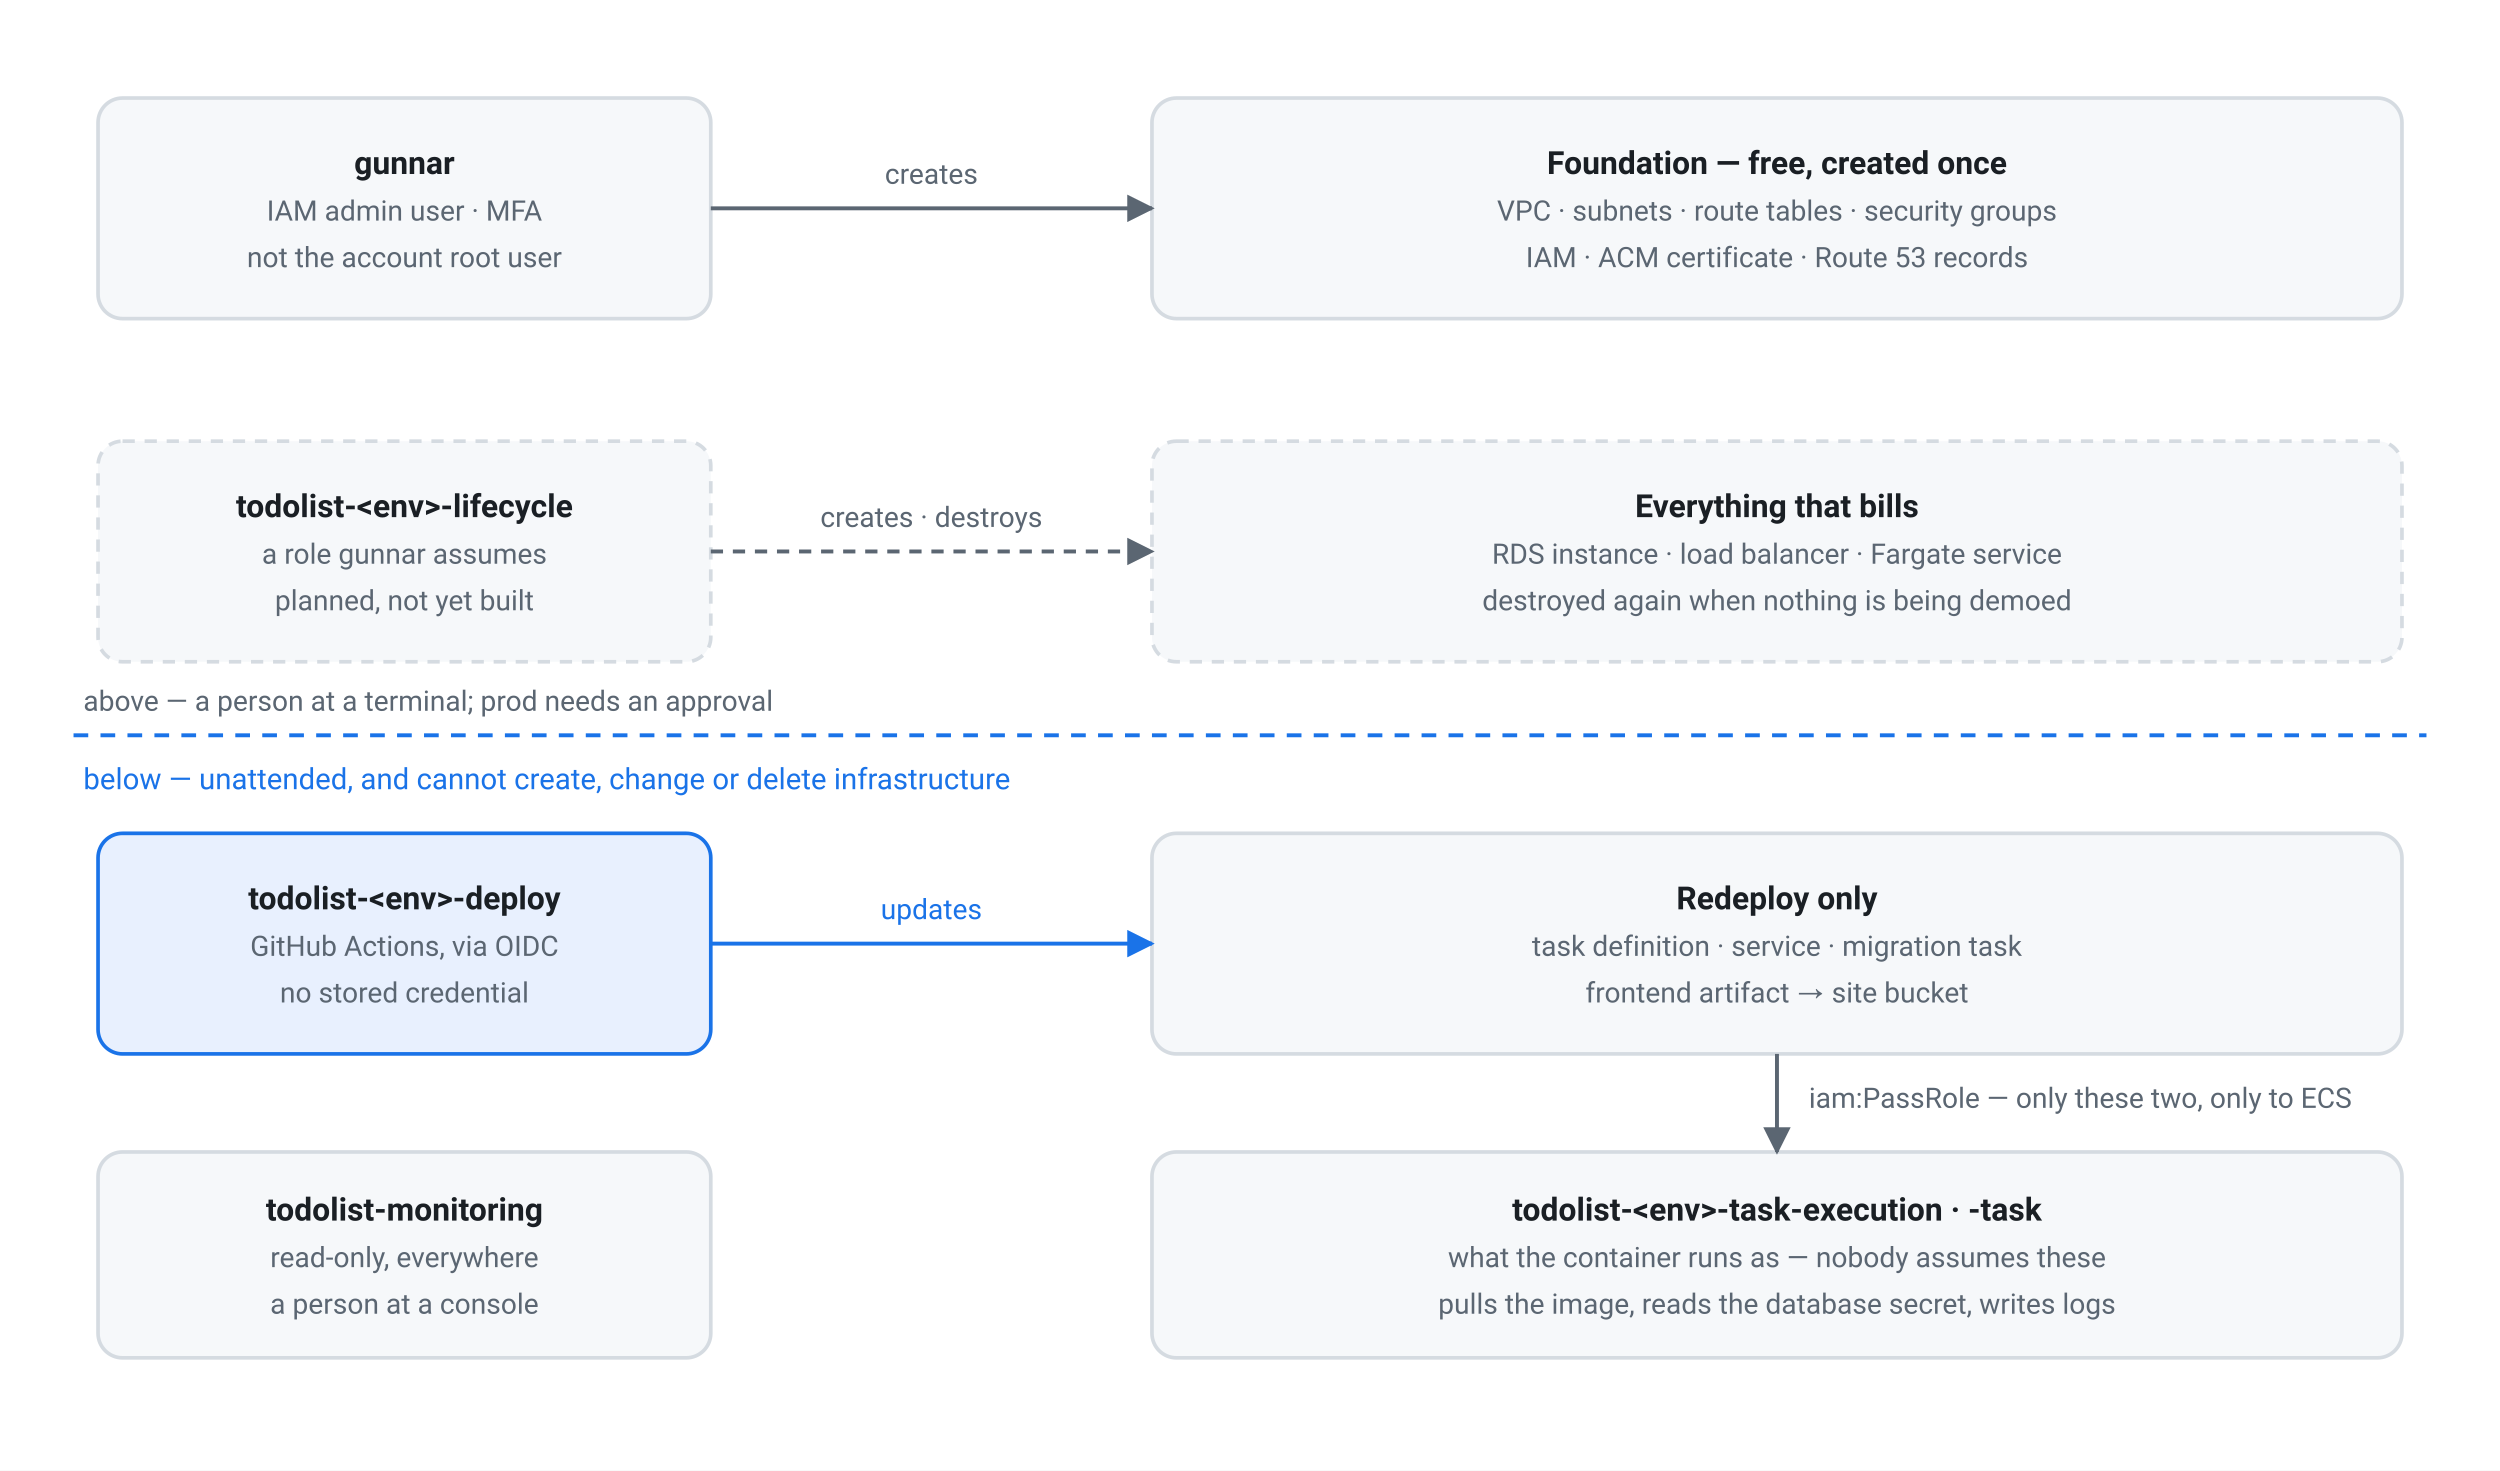
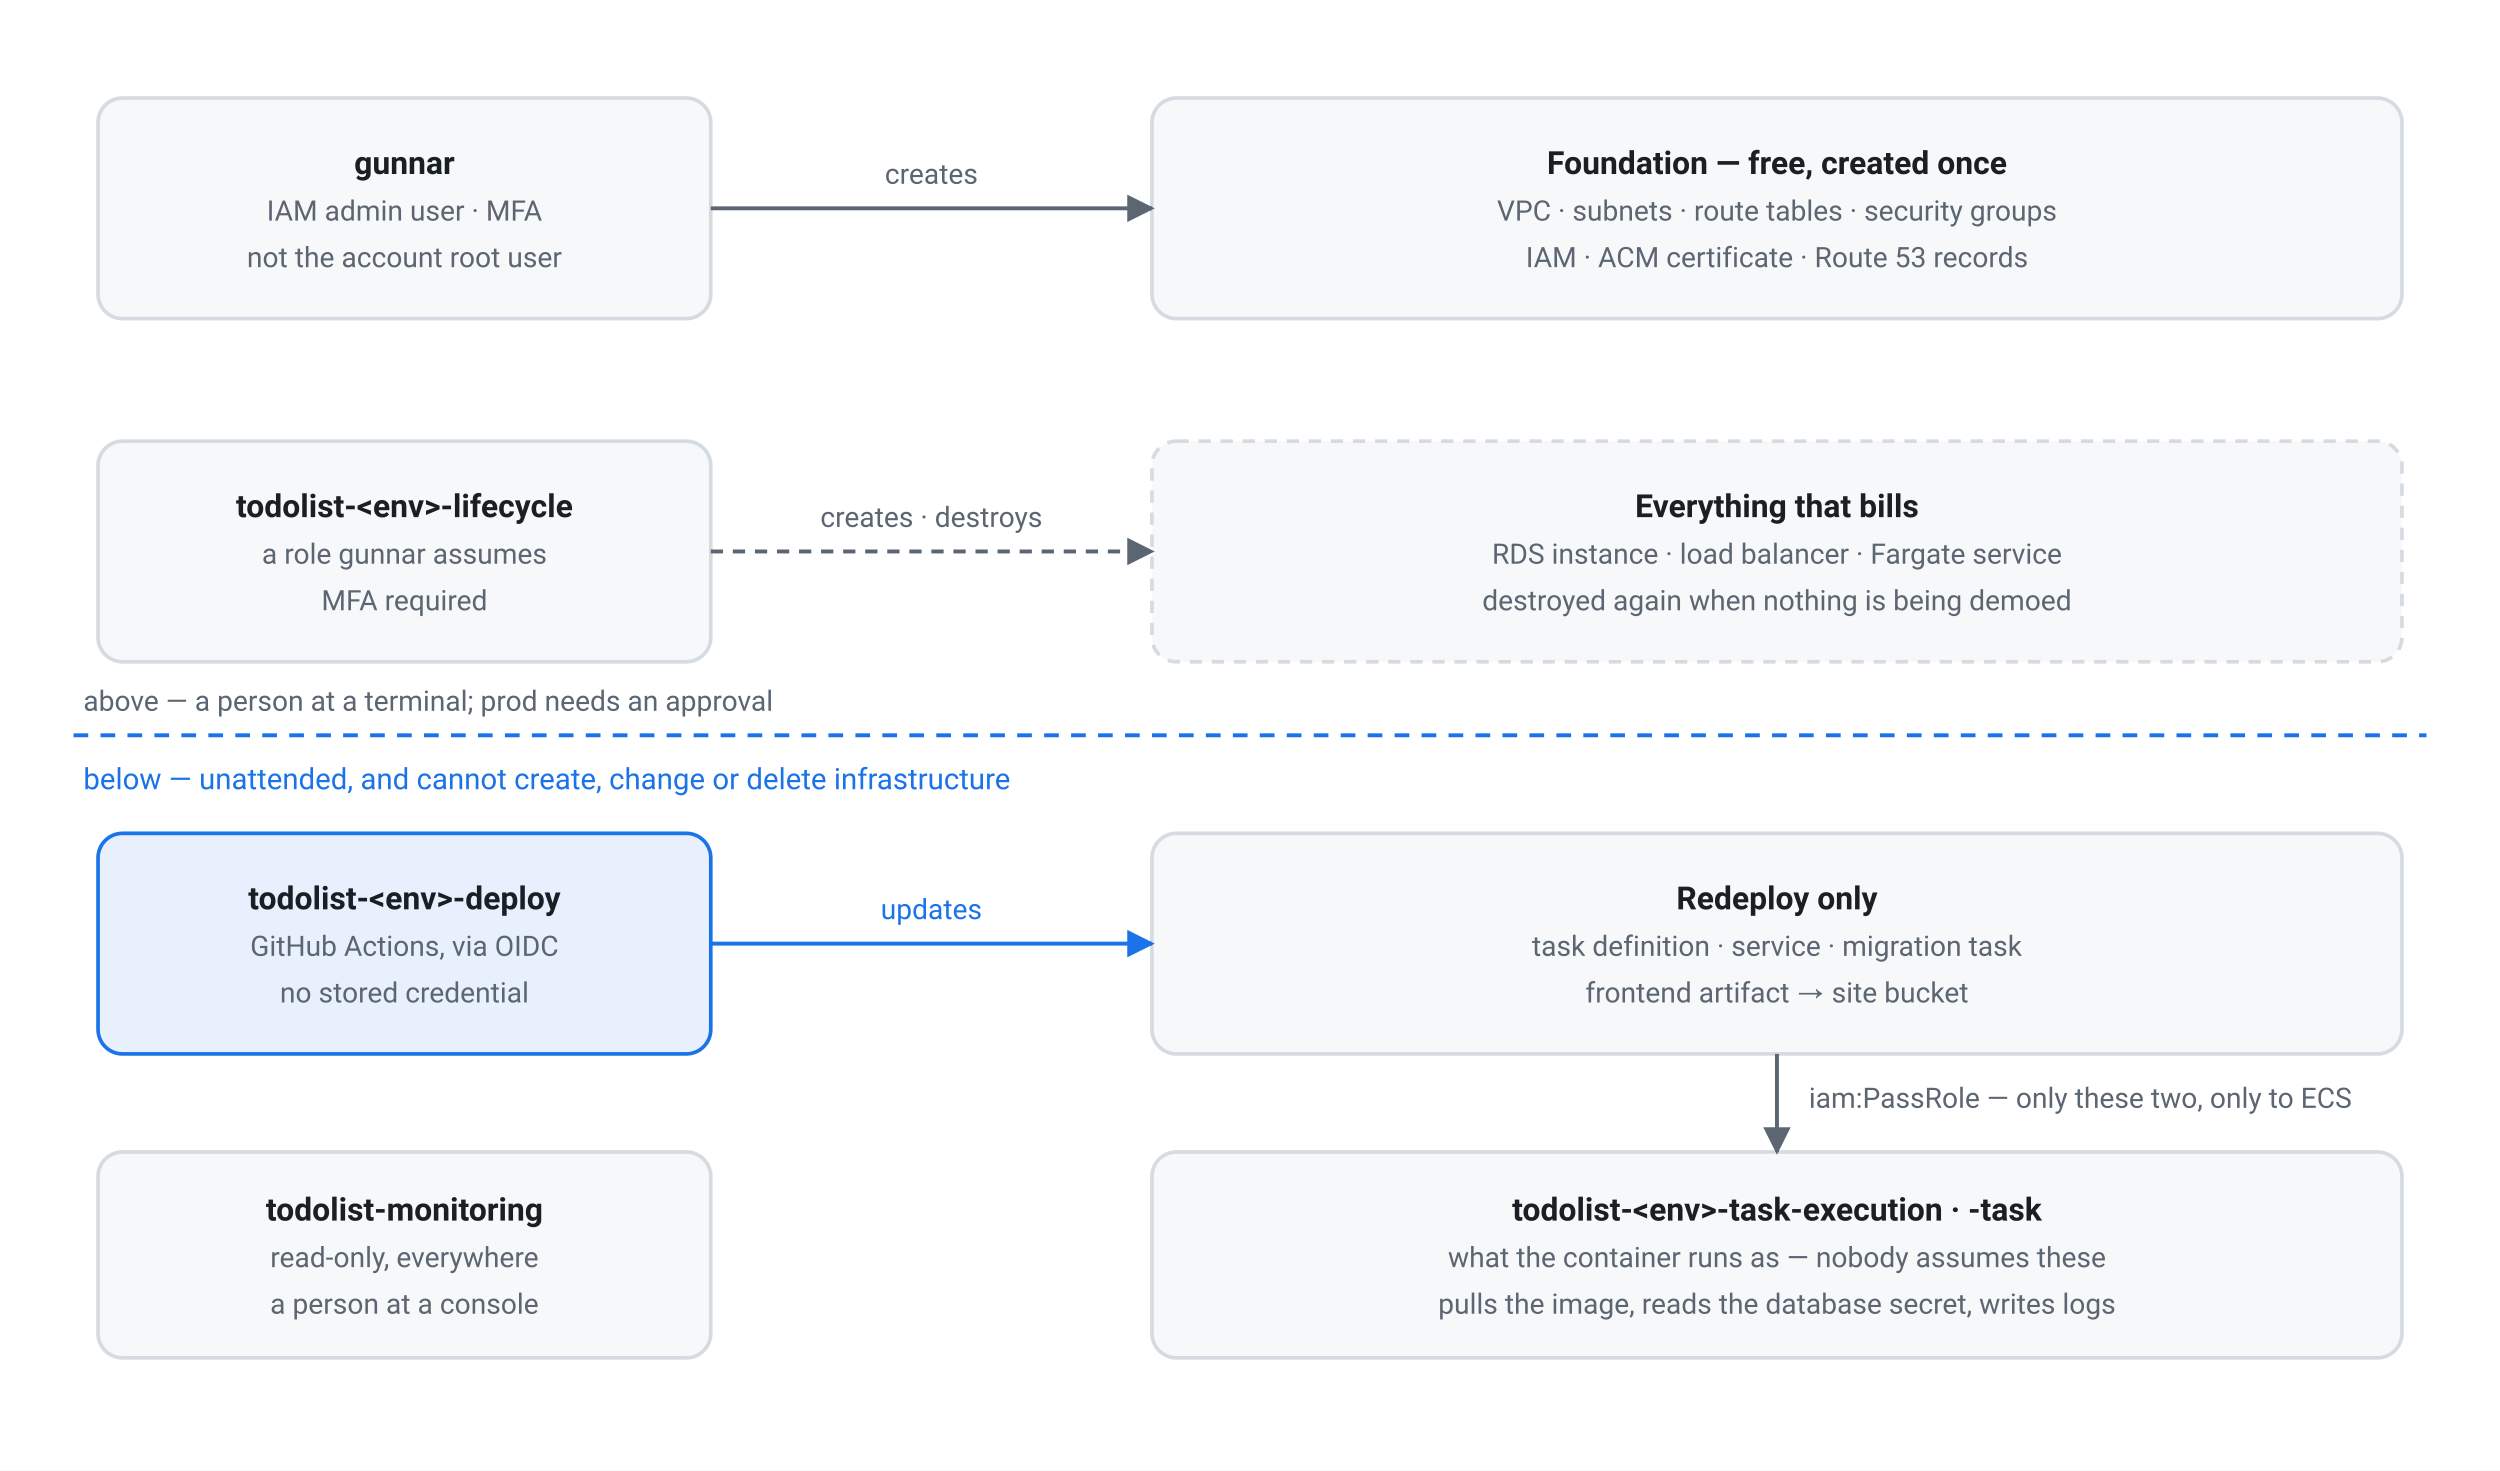
<svg xmlns="http://www.w3.org/2000/svg" viewBox="0 0 1020 600" width="1020" height="600" role="img" aria-label="Three identities, in order of how much they may do. A human IAM admin creates the free foundation once: the VPC, subnets, security groups, IAM, the certificate and the DNS records. A role that same human assumes creates and destroys everything that bills: the database, the load balancer and the Fargate service. Below the line, the only unattended identity is the deploy role, assumed from GitHub Actions through OIDC, which may update the service and the site bucket and cannot create, change or delete any infrastructure. Separately, the task roles are what the container runs as rather than an identity anyone assumes, and a read-only user exists for looking at things." font-family="system-ui, -apple-system, BlinkMacSystemFont, 'Segoe UI', Roboto, Helvetica, Arial, sans-serif">
  <defs>
    <marker id="arrow" viewBox="0 0 10 10" refX="9" refY="5" markerWidth="7" markerHeight="7" orient="auto-start-reverse">
      <path d="M 0 0 L 10 5 L 0 10 z" fill="#5b6672" />
    </marker>
    <marker id="arrow-accent" viewBox="0 0 10 10" refX="9" refY="5" markerWidth="7" markerHeight="7" orient="auto-start-reverse">
      <path d="M 0 0 L 10 5 L 0 10 z" fill="#1a73e8" />
    </marker>
  </defs>
  <rect width="1020" height="600" fill="#ffffff" />
  <rect x="40" y="40" width="250" height="90" rx="10" fill="#f6f8fa" stroke="#d5dbe1" stroke-width="1.5" />
  <text x="165.0" y="71.0" text-anchor="middle" font-size="13" font-weight="600" fill="#1a1f24">gunnar</text>
  <text x="165.0" y="90.0" text-anchor="middle" font-size="11.5" font-weight="400" fill="#5b6672">IAM admin user · MFA</text>
  <text x="165.0" y="109.0" text-anchor="middle" font-size="11.5" font-weight="400" fill="#5b6672">not the account root user</text>
  <rect x="470" y="40" width="510" height="90" rx="10" fill="#f6f8fa" stroke="#d5dbe1" stroke-width="1.5" />
  <text x="725.0" y="71.0" text-anchor="middle" font-size="13" font-weight="600" fill="#1a1f24">Foundation — free, created once</text>
  <text x="725.0" y="90.0" text-anchor="middle" font-size="11.5" font-weight="400" fill="#5b6672">VPC · subnets · route tables · security groups</text>
  <text x="725.0" y="109.0" text-anchor="middle" font-size="11.5" font-weight="400" fill="#5b6672">IAM · ACM certificate · Route 53 records</text>
  <polyline points="290,85.0 470,85.0" fill="none" stroke="#5b6672" stroke-width="1.6" marker-end="url(#arrow)" />
  <text x="380" y="75.0" text-anchor="middle" font-size="11.5" fill="#5b6672">creates</text>
-   <rect x="40" y="180" width="250" height="90" rx="10" fill="#f6f8fa" stroke="#d5dbe1" stroke-width="1.5" stroke-dasharray="5 4" />
+   <rect x="40" y="180" width="250" height="90" rx="10" fill="#f6f8fa" stroke="#d5dbe1" stroke-width="1.5" />
  <text x="165.0" y="211.0" text-anchor="middle" font-size="13" font-weight="600" fill="#1a1f24">todolist-&lt;env&gt;-lifecycle</text>
  <text x="165.0" y="230.0" text-anchor="middle" font-size="11.5" font-weight="400" fill="#5b6672">a role gunnar assumes</text>
-   <text x="165.0" y="249.0" text-anchor="middle" font-size="11.5" font-weight="400" fill="#5b6672">planned, not yet built</text>
+   <text x="165.0" y="249.0" text-anchor="middle" font-size="11.5" font-weight="400" fill="#5b6672">MFA required</text>
  <rect x="470" y="180" width="510" height="90" rx="10" fill="#f6f8fa" stroke="#d5dbe1" stroke-width="1.5" stroke-dasharray="5 4" />
  <text x="725.0" y="211.0" text-anchor="middle" font-size="13" font-weight="600" fill="#1a1f24">Everything that bills</text>
  <text x="725.0" y="230.0" text-anchor="middle" font-size="11.5" font-weight="400" fill="#5b6672">RDS instance · load balancer · Fargate service</text>
  <text x="725.0" y="249.0" text-anchor="middle" font-size="11.5" font-weight="400" fill="#5b6672">destroyed again when nothing is being demoed</text>
  <polyline points="290,225.0 470,225.0" fill="none" stroke="#5b6672" stroke-width="1.6" stroke-dasharray="5 4" marker-end="url(#arrow)" />
  <text x="380" y="215.0" text-anchor="middle" font-size="11.5" fill="#5b6672">creates · destroys</text>
  <line x1="30" y1="300" x2="990" y2="300" stroke="#1a73e8" stroke-width="1.6" stroke-dasharray="6 5" />
  <text x="34" y="290" text-anchor="start" font-size="11.5" fill="#5b6672">above — a person at a terminal; prod needs an approval</text>
  <text x="34" y="322" text-anchor="start" font-size="12" fill="#1a73e8">below — unattended, and cannot create, change or delete infrastructure</text>
  <rect x="40" y="340" width="250" height="90" rx="10" fill="#e8f0fe" stroke="#1a73e8" stroke-width="1.5" />
  <text x="165.0" y="371.0" text-anchor="middle" font-size="13" font-weight="600" fill="#1a1f24">todolist-&lt;env&gt;-deploy</text>
  <text x="165.0" y="390.0" text-anchor="middle" font-size="11.5" font-weight="400" fill="#5b6672">GitHub Actions, via OIDC</text>
  <text x="165.0" y="409.0" text-anchor="middle" font-size="11.5" font-weight="400" fill="#5b6672">no stored credential</text>
  <rect x="470" y="340" width="510" height="90" rx="10" fill="#f6f8fa" stroke="#d5dbe1" stroke-width="1.5" />
  <text x="725.0" y="371.0" text-anchor="middle" font-size="13" font-weight="600" fill="#1a1f24">Redeploy only</text>
  <text x="725.0" y="390.0" text-anchor="middle" font-size="11.5" font-weight="400" fill="#5b6672">task definition · service · migration task</text>
  <text x="725.0" y="409.0" text-anchor="middle" font-size="11.5" font-weight="400" fill="#5b6672">frontend artifact → site bucket</text>
  <polyline points="290,385.0 470,385.0" fill="none" stroke="#1a73e8" stroke-width="1.6" marker-end="url(#arrow-accent)" />
  <text x="380" y="375.0" text-anchor="middle" font-size="11.5" fill="#1a73e8">updates</text>
  <rect x="40" y="470" width="250" height="84" rx="10" fill="#f6f8fa" stroke="#d5dbe1" stroke-width="1.5" />
  <text x="165.0" y="498.0" text-anchor="middle" font-size="13" font-weight="600" fill="#1a1f24">todolist-monitoring</text>
  <text x="165.0" y="517.0" text-anchor="middle" font-size="11.5" font-weight="400" fill="#5b6672">read-only, everywhere</text>
  <text x="165.0" y="536.0" text-anchor="middle" font-size="11.5" font-weight="400" fill="#5b6672">a person at a console</text>
  <rect x="470" y="470" width="510" height="84" rx="10" fill="#f6f8fa" stroke="#d5dbe1" stroke-width="1.5" />
  <text x="725.0" y="498.0" text-anchor="middle" font-size="13" font-weight="600" fill="#1a1f24">todolist-&lt;env&gt;-task-execution · -task</text>
  <text x="725.0" y="517.0" text-anchor="middle" font-size="11.5" font-weight="400" fill="#5b6672">what the container runs as — nobody assumes these</text>
  <text x="725.0" y="536.0" text-anchor="middle" font-size="11.5" font-weight="400" fill="#5b6672">pulls the image, reads the database secret, writes logs</text>
  <polyline points="725,430 725,470" fill="none" stroke="#5b6672" stroke-width="1.6" marker-end="url(#arrow)" />
  <text x="738" y="452" text-anchor="start" font-size="11.5" fill="#5b6672">iam:PassRole — only these two, only to ECS</text>
</svg>
